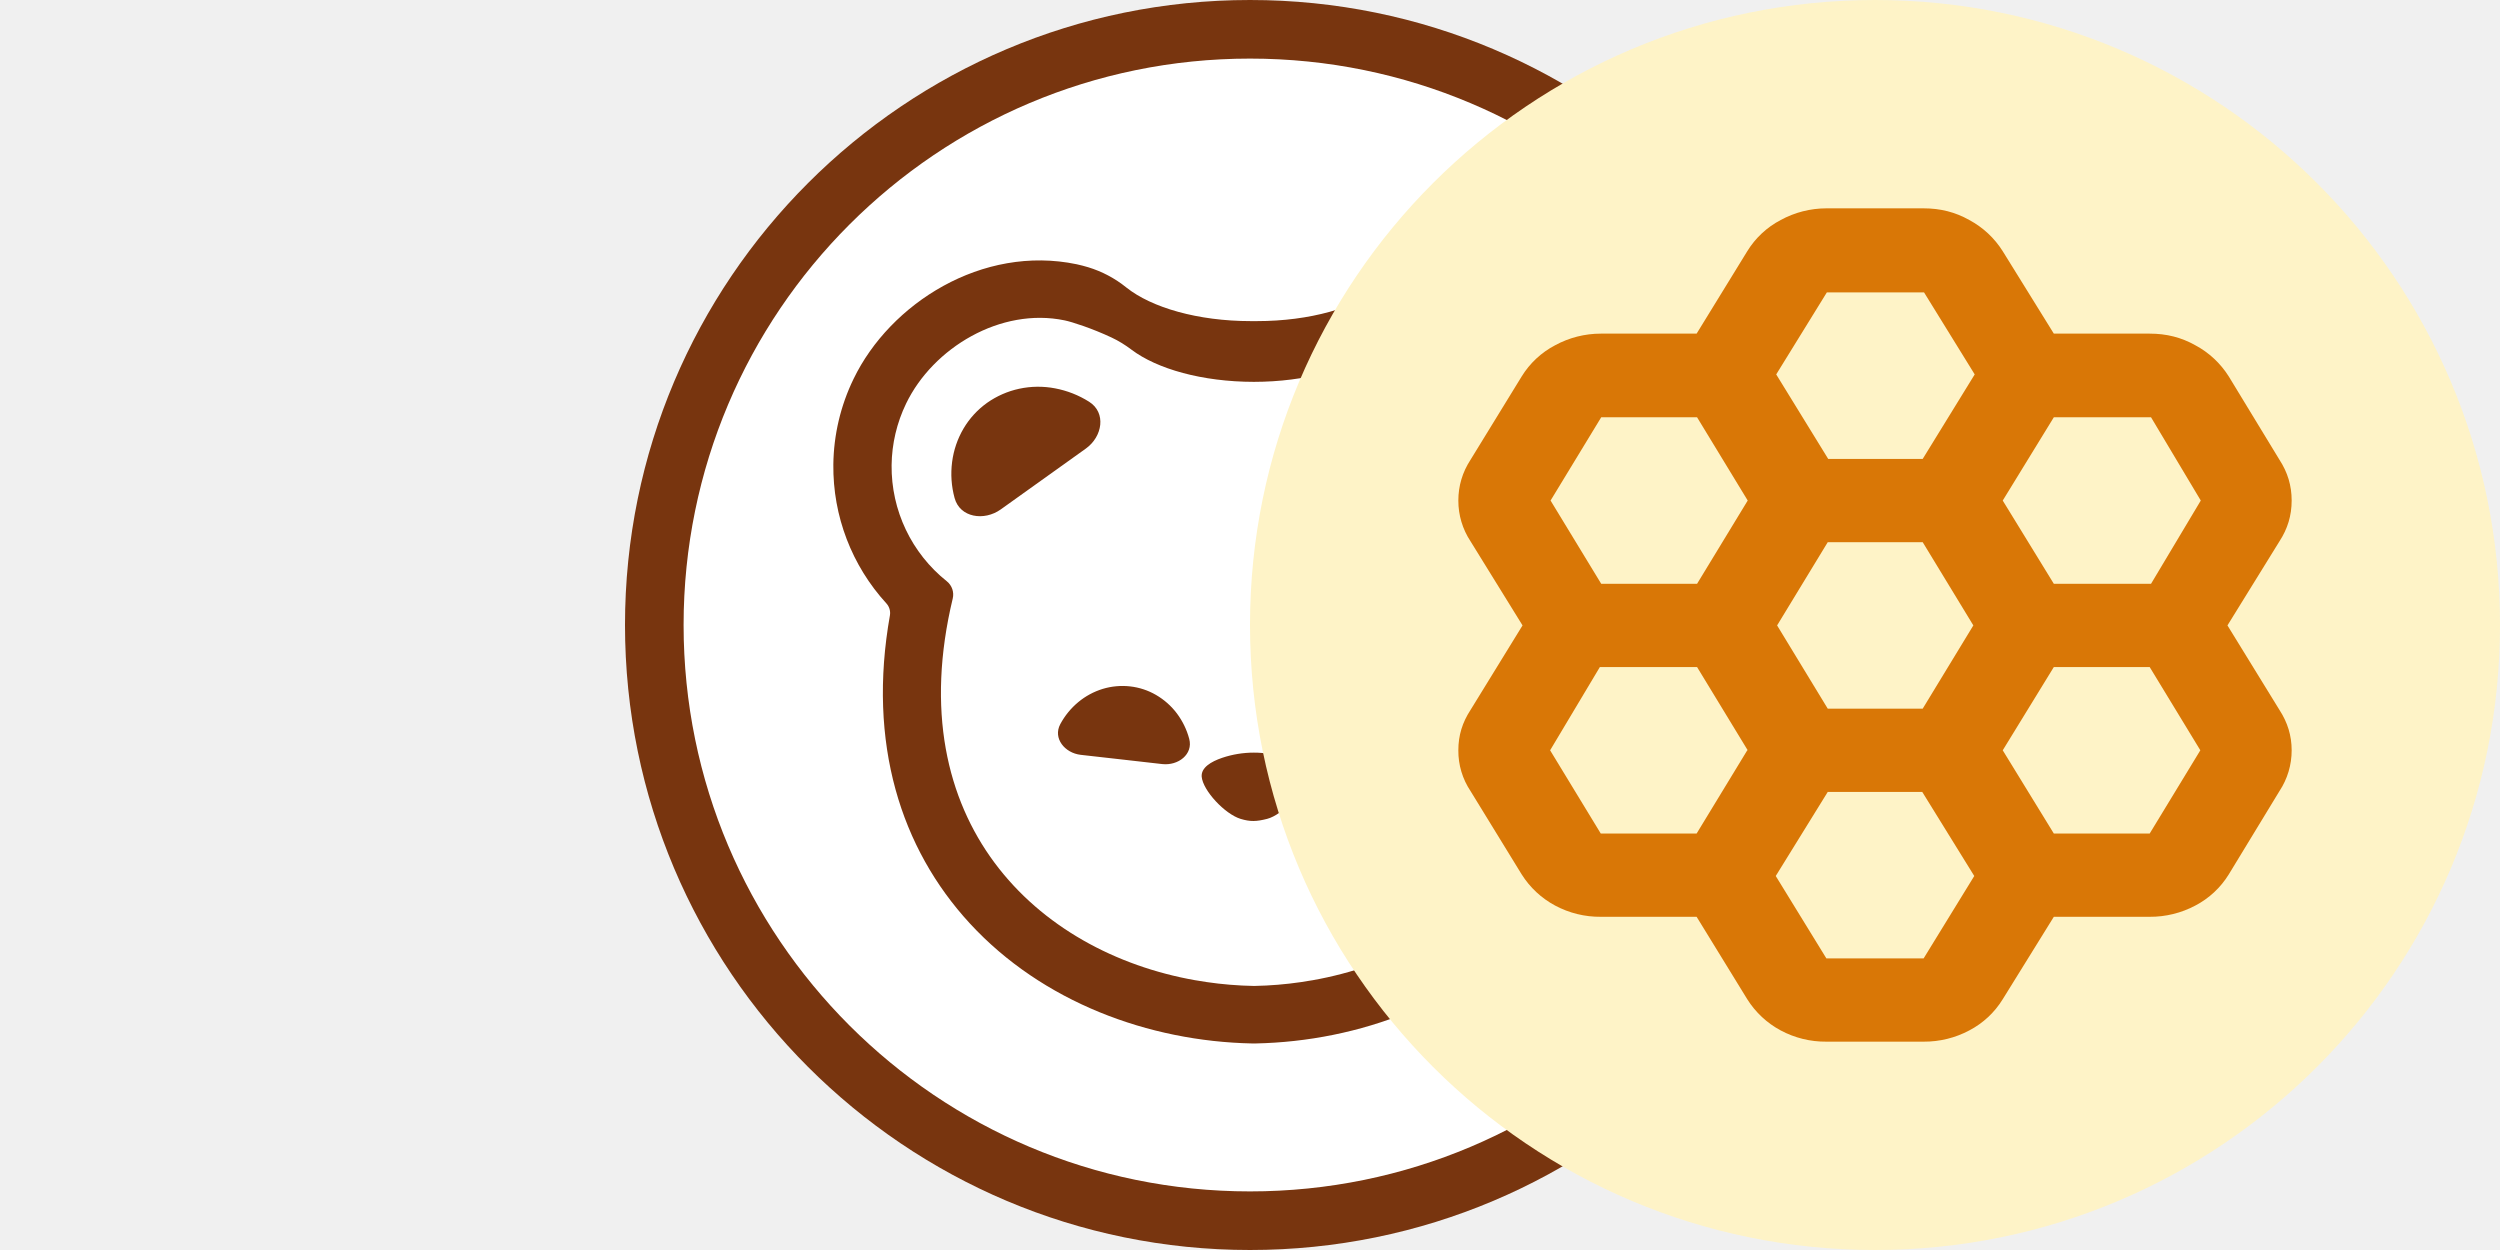
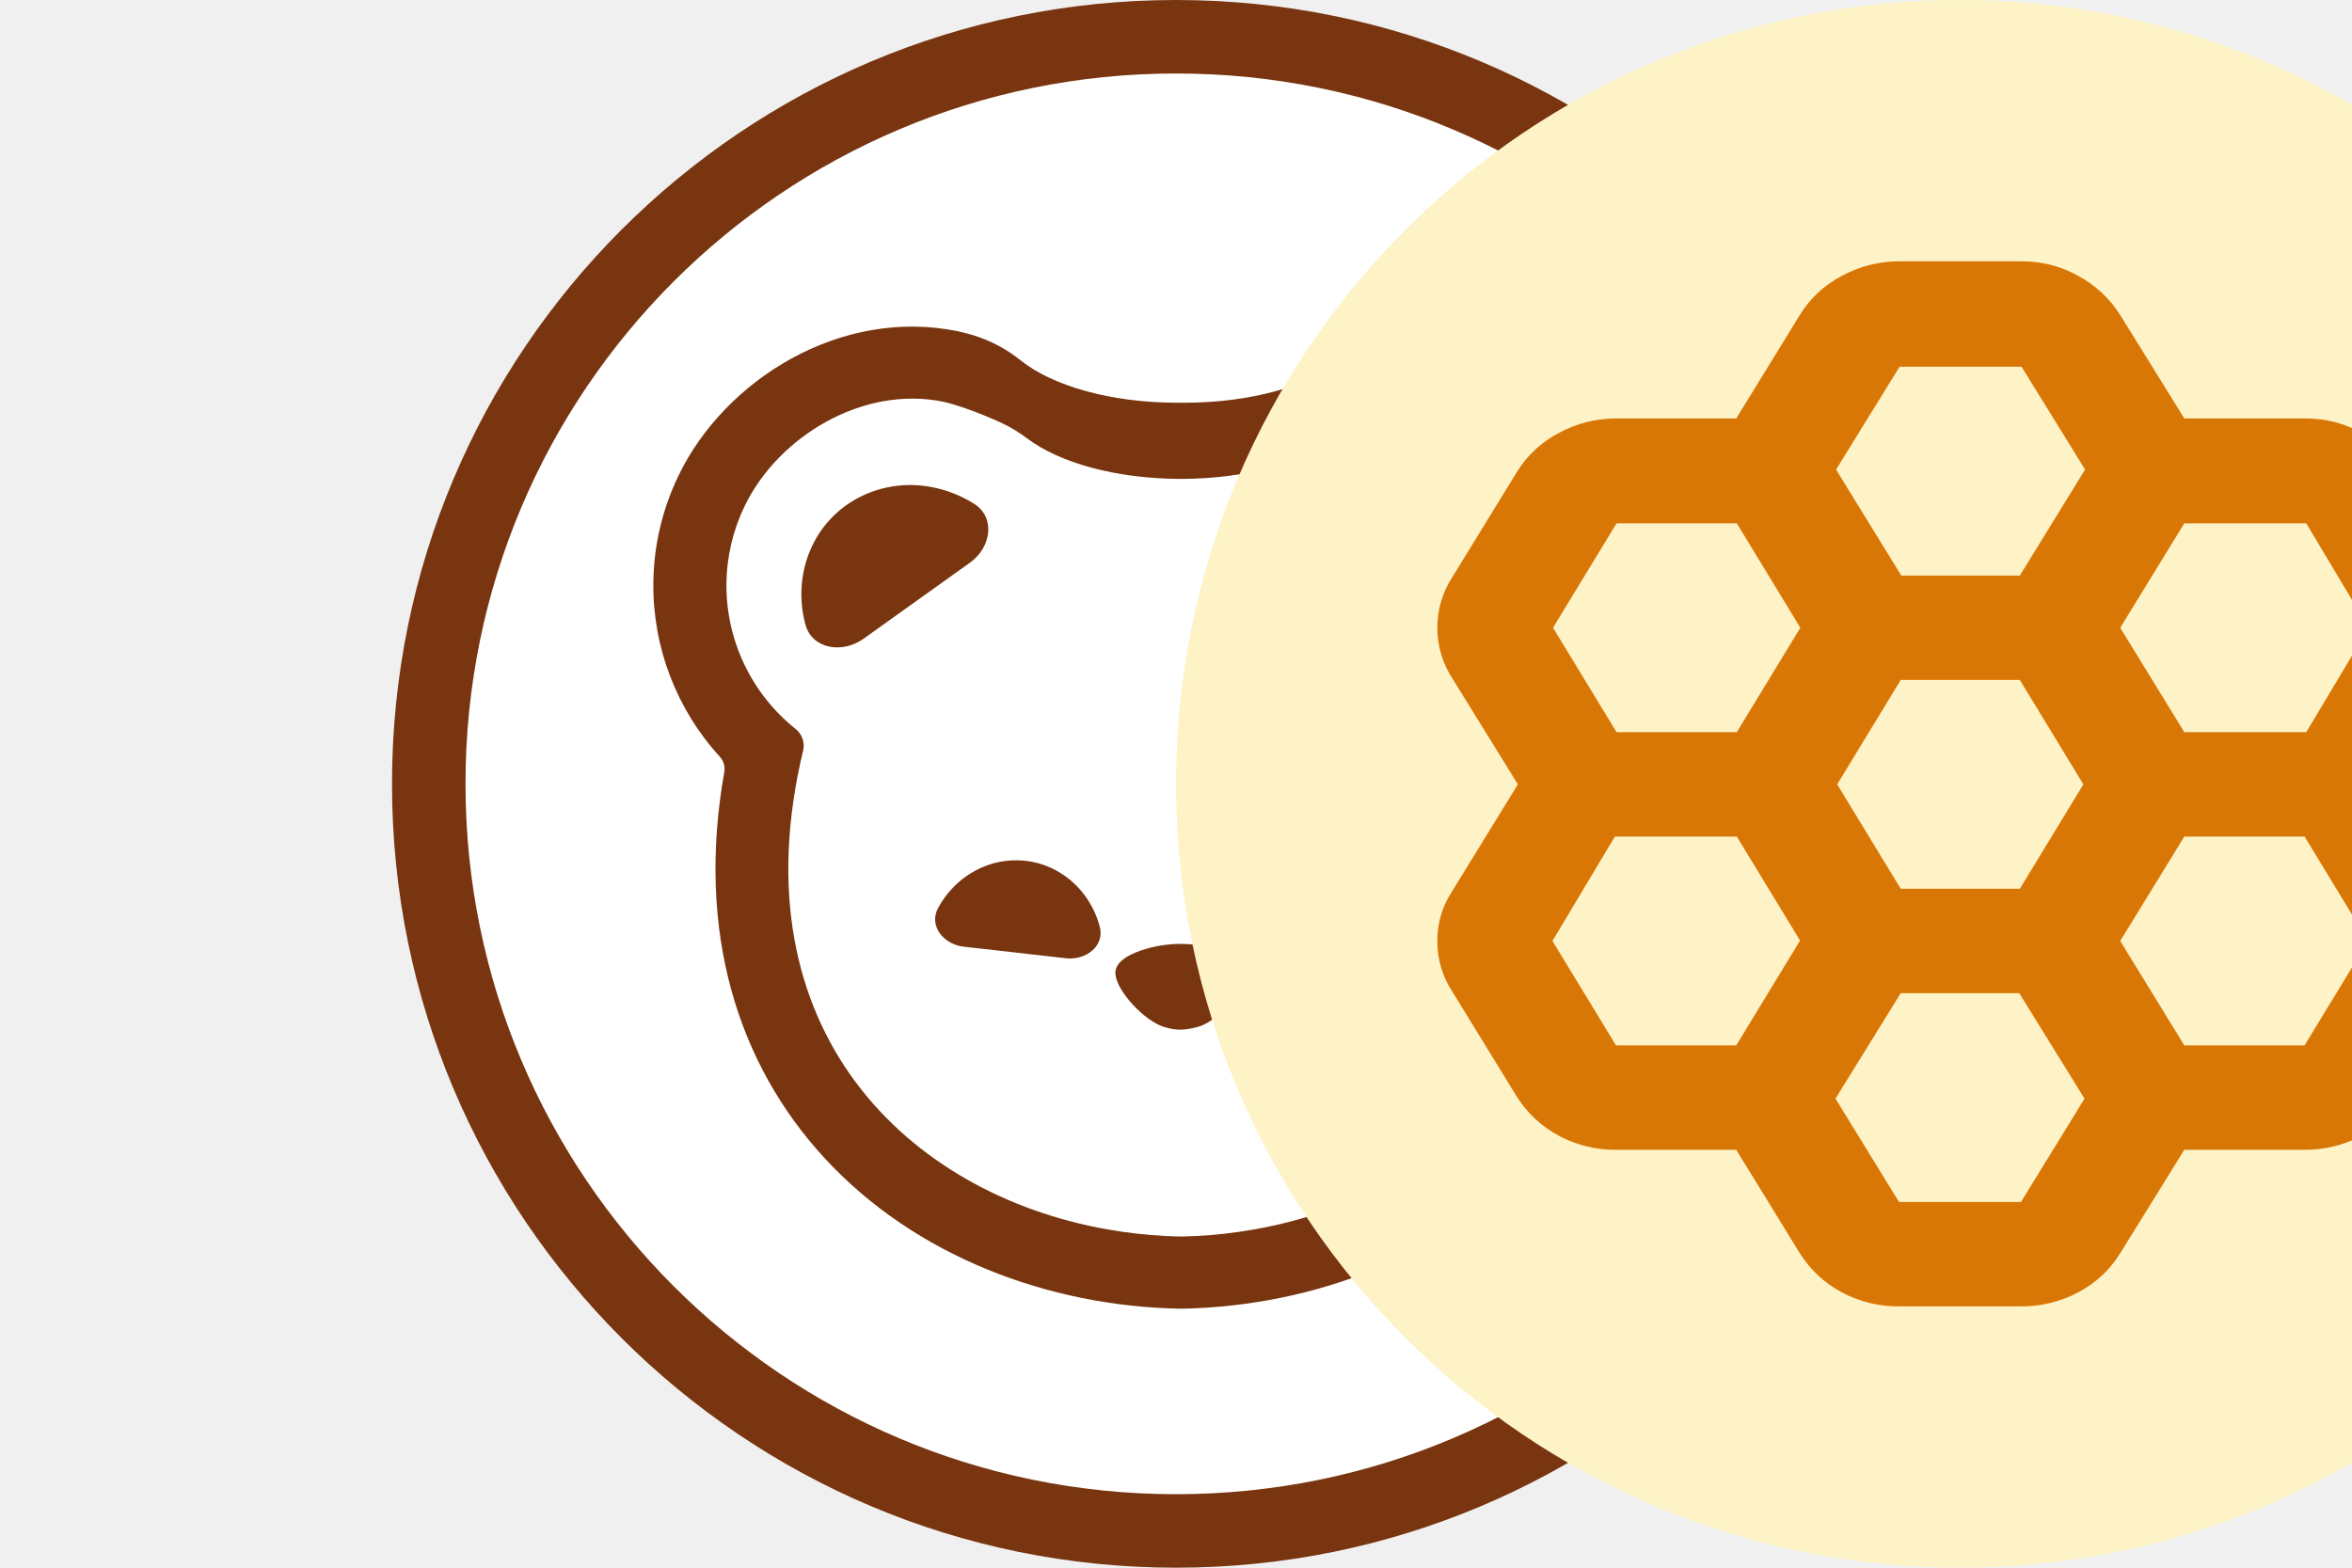
- <svg xmlns="http://www.w3.org/2000/svg" viewBox="0 0 256 128">
+ <svg xmlns="http://www.w3.org/2000/svg" viewBox="0 0 192 128">
  <svg viewBox="0 0 128 128">
    <circle cx="64" cy="64" r="64" fill="#78350F" />
    <circle cx="64" cy="64" r="58" fill="#fff" />
    <path fill="#78350F" d="M47.52 41.136a10 10 0 0 0-3.486-1.37 9.2 9.2 0 0 0-3.668.042 9 9 0 0 0-3.288 1.442 8.6 8.6 0 0 0-2.414 2.634 9 9 0 0 0-1.168 3.424 9.4 9.4 0 0 0 .252 3.682c.538 2.012 3.024 2.396 4.732 1.172l4.352-3.112 4.364-3.12c1.706-1.226 2.104-3.674.324-4.794m46.014 2.748a8.66 8.66 0 0 0-5.702-4.076 9.2 9.2 0 0 0-3.668-.04 10 10 0 0 0-3.488 1.368c-1.78 1.12-1.38 3.568.326 4.792l4.364 3.122 4.352 3.112c1.708 1.224 4.194.84 4.732-1.172a9.4 9.4 0 0 0 .252-3.682 9 9 0 0 0-1.168-3.424M67.63 77.598a10.16 10.16 0 0 0-6.47 0c-1.16.394-2.172 1.006-2.108 1.928.116 1.412 2.36 3.828 3.982 4.326.992.3 1.614.28 2.72 0 1.622-.416 3.878-2.914 3.984-4.326.074-.922-.95-1.532-2.108-1.928m-11.118-4.544a7.2 7.2 0 0 0-2.128-1.888 6.8 6.8 0 0 0-2.666-.88 7 7 0 0 0-2.804.258c-.906.28-1.76.736-2.508 1.36a7.6 7.6 0 0 0-1.834 2.25c-.77 1.44.454 2.956 2.098 3.142l4.152.468 4.184.476c1.644.188 3.192-1.006 2.77-2.582a7.6 7.6 0 0 0-1.264-2.604m25.736-1.298a7.4 7.4 0 0 0-2.51-1.36 7 7 0 0 0-2.802-.258 6.8 6.8 0 0 0-2.666.882 7.2 7.2 0 0 0-2.13 1.888 7.5 7.5 0 0 0-1.264 2.604c-.42 1.576 1.128 2.77 2.76 2.582l4.186-.476 4.16-.468c1.646-.186 2.868-1.7 2.1-3.142a7.8 7.8 0 0 0-1.834-2.252" />
    <path fill="#78350F" d="M102.018 61.8a20.7 20.7 0 0 0 5.438-14.22 20.6 20.6 0 0 0-2.076-8.788c-3.732-7.718-13.174-13.744-22.838-11.732q-.59.13-1.168.302a11.6 11.6 0 0 0-3.92 2.08c-2.582 2.06-7.326 3.44-12.752 3.44h-.616c-5.424 0-10.168-1.384-12.75-3.444a11.6 11.6 0 0 0-3.922-2.078 16 16 0 0 0-1.168-.302c-9.662-2.012-19.104 4.014-22.836 11.732a20.6 20.6 0 0 0-2.076 8.786 20.72 20.72 0 0 0 5.44 14.222 1.46 1.46 0 0 1 .356 1.204c-2.328 13.1 1.108 23.88 8.18 31.554 7.428 8.06 18.324 12.076 28.894 12.294h.382c10.568-.218 21.466-4.232 28.894-12.292 7.072-7.676 10.508-18.454 8.18-31.556a1.45 1.45 0 0 1 .356-1.204zm-6.186-2.272a1.74 1.74 0 0 0-.6 1.764c5.49 22.872-8.62 36.224-24.83 39.086h-.01a38 38 0 0 1-4.732.54c-.094 0-.2.01-.294.01-.296.02-.6.02-.896.032h-.074l-.02-.002h-.054c-.296-.01-.6-.01-.896-.03-.094 0-.2-.012-.296-.012a38 38 0 0 1-4.73-.54h-.012C42.18 97.516 28.068 84.164 33.56 61.29a1.74 1.74 0 0 0-.6-1.762 15 15 0 0 1-5.66-11.9 14.9 14.9 0 0 1 1.486-6.306c2.76-5.716 9.706-9.876 16.23-8.516.764.156 2.812.82 4.808 1.756.724.34 1.404.764 2.04 1.244 2.616 1.976 7.25 3.29 12.532 3.296 5.284-.004 9.92-1.32 12.534-3.294.636-.48 1.314-.904 2.04-1.244 1.994-.936 4.042-1.6 4.808-1.758 6.522-1.36 13.468 2.8 16.23 8.518a14.9 14.9 0 0 1 1.484 6.306 15 15 0 0 1-5.66 11.898" />
  </svg>
  <svg x="64" viewBox="0 0 128 128">
    <circle cx="64" cy="64" r="64" fill="#FEF3C7" />
    <path fill="#D97706" d="M45.734 93.88h-9.816a9.7 9.7 0 0 1-4.676-1.152 9.14 9.14 0 0 1-3.426-3.196l-5.232-8.524a7.4 7.4 0 0 1-1.25-4.178c0-1.534.416-2.856 1.25-4.134l5.324-8.654-5.324-8.61a7.54 7.54 0 0 1-1.25-4.176c0-1.492.416-2.9 1.25-4.178l5.232-8.524a8.8 8.8 0 0 1 3.426-3.198 9.8 9.8 0 0 1 4.676-1.192h9.816l5.186-8.44a8.8 8.8 0 0 1 3.426-3.196 9.8 9.8 0 0 1 4.676-1.194h9.956c1.712 0 3.24.384 4.676 1.194a9.14 9.14 0 0 1 3.426 3.196l5.232 8.44h9.816c1.714 0 3.24.382 4.676 1.192a9.14 9.14 0 0 1 3.426 3.198l5.186 8.524c.834 1.28 1.25 2.644 1.25 4.178s-.416 2.898-1.25 4.176l-5.324 8.61 5.324 8.654c.834 1.28 1.25 2.642 1.25 4.134a7.53 7.53 0 0 1-1.25 4.178l-5.186 8.524a8.8 8.8 0 0 1-3.426 3.196 9.8 9.8 0 0 1-4.676 1.152h-9.816l-5.232 8.44a8.8 8.8 0 0 1-3.426 3.196 9.8 9.8 0 0 1-4.676 1.15H59.02a9.7 9.7 0 0 1-4.676-1.15 9.14 9.14 0 0 1-3.426-3.196zm36.578-34.1h9.954l5.094-8.524-5.094-8.526h-9.954l-5.232 8.526zm-23.15 12.788h9.722l5.186-8.526-5.186-8.524h-9.722l-5.186 8.524zm0-25.574h9.722l5.326-8.654-5.186-8.396h-9.956l-5.184 8.396 5.324 8.654zm-8.196 4.26L45.78 42.73h-9.816l-5.186 8.526 5.186 8.524h9.816zm0 25.576-5.186-8.524h-9.954l-5.094 8.524 5.186 8.524h9.816l5.186-8.524zm8.196 4.262-5.326 8.61 5.186 8.44h9.956l5.186-8.44-5.326-8.61h-9.722zm23.15 4.262h9.816l5.186-8.524-5.186-8.524h-9.816L77.08 76.83z" />
  </svg>
</svg>
